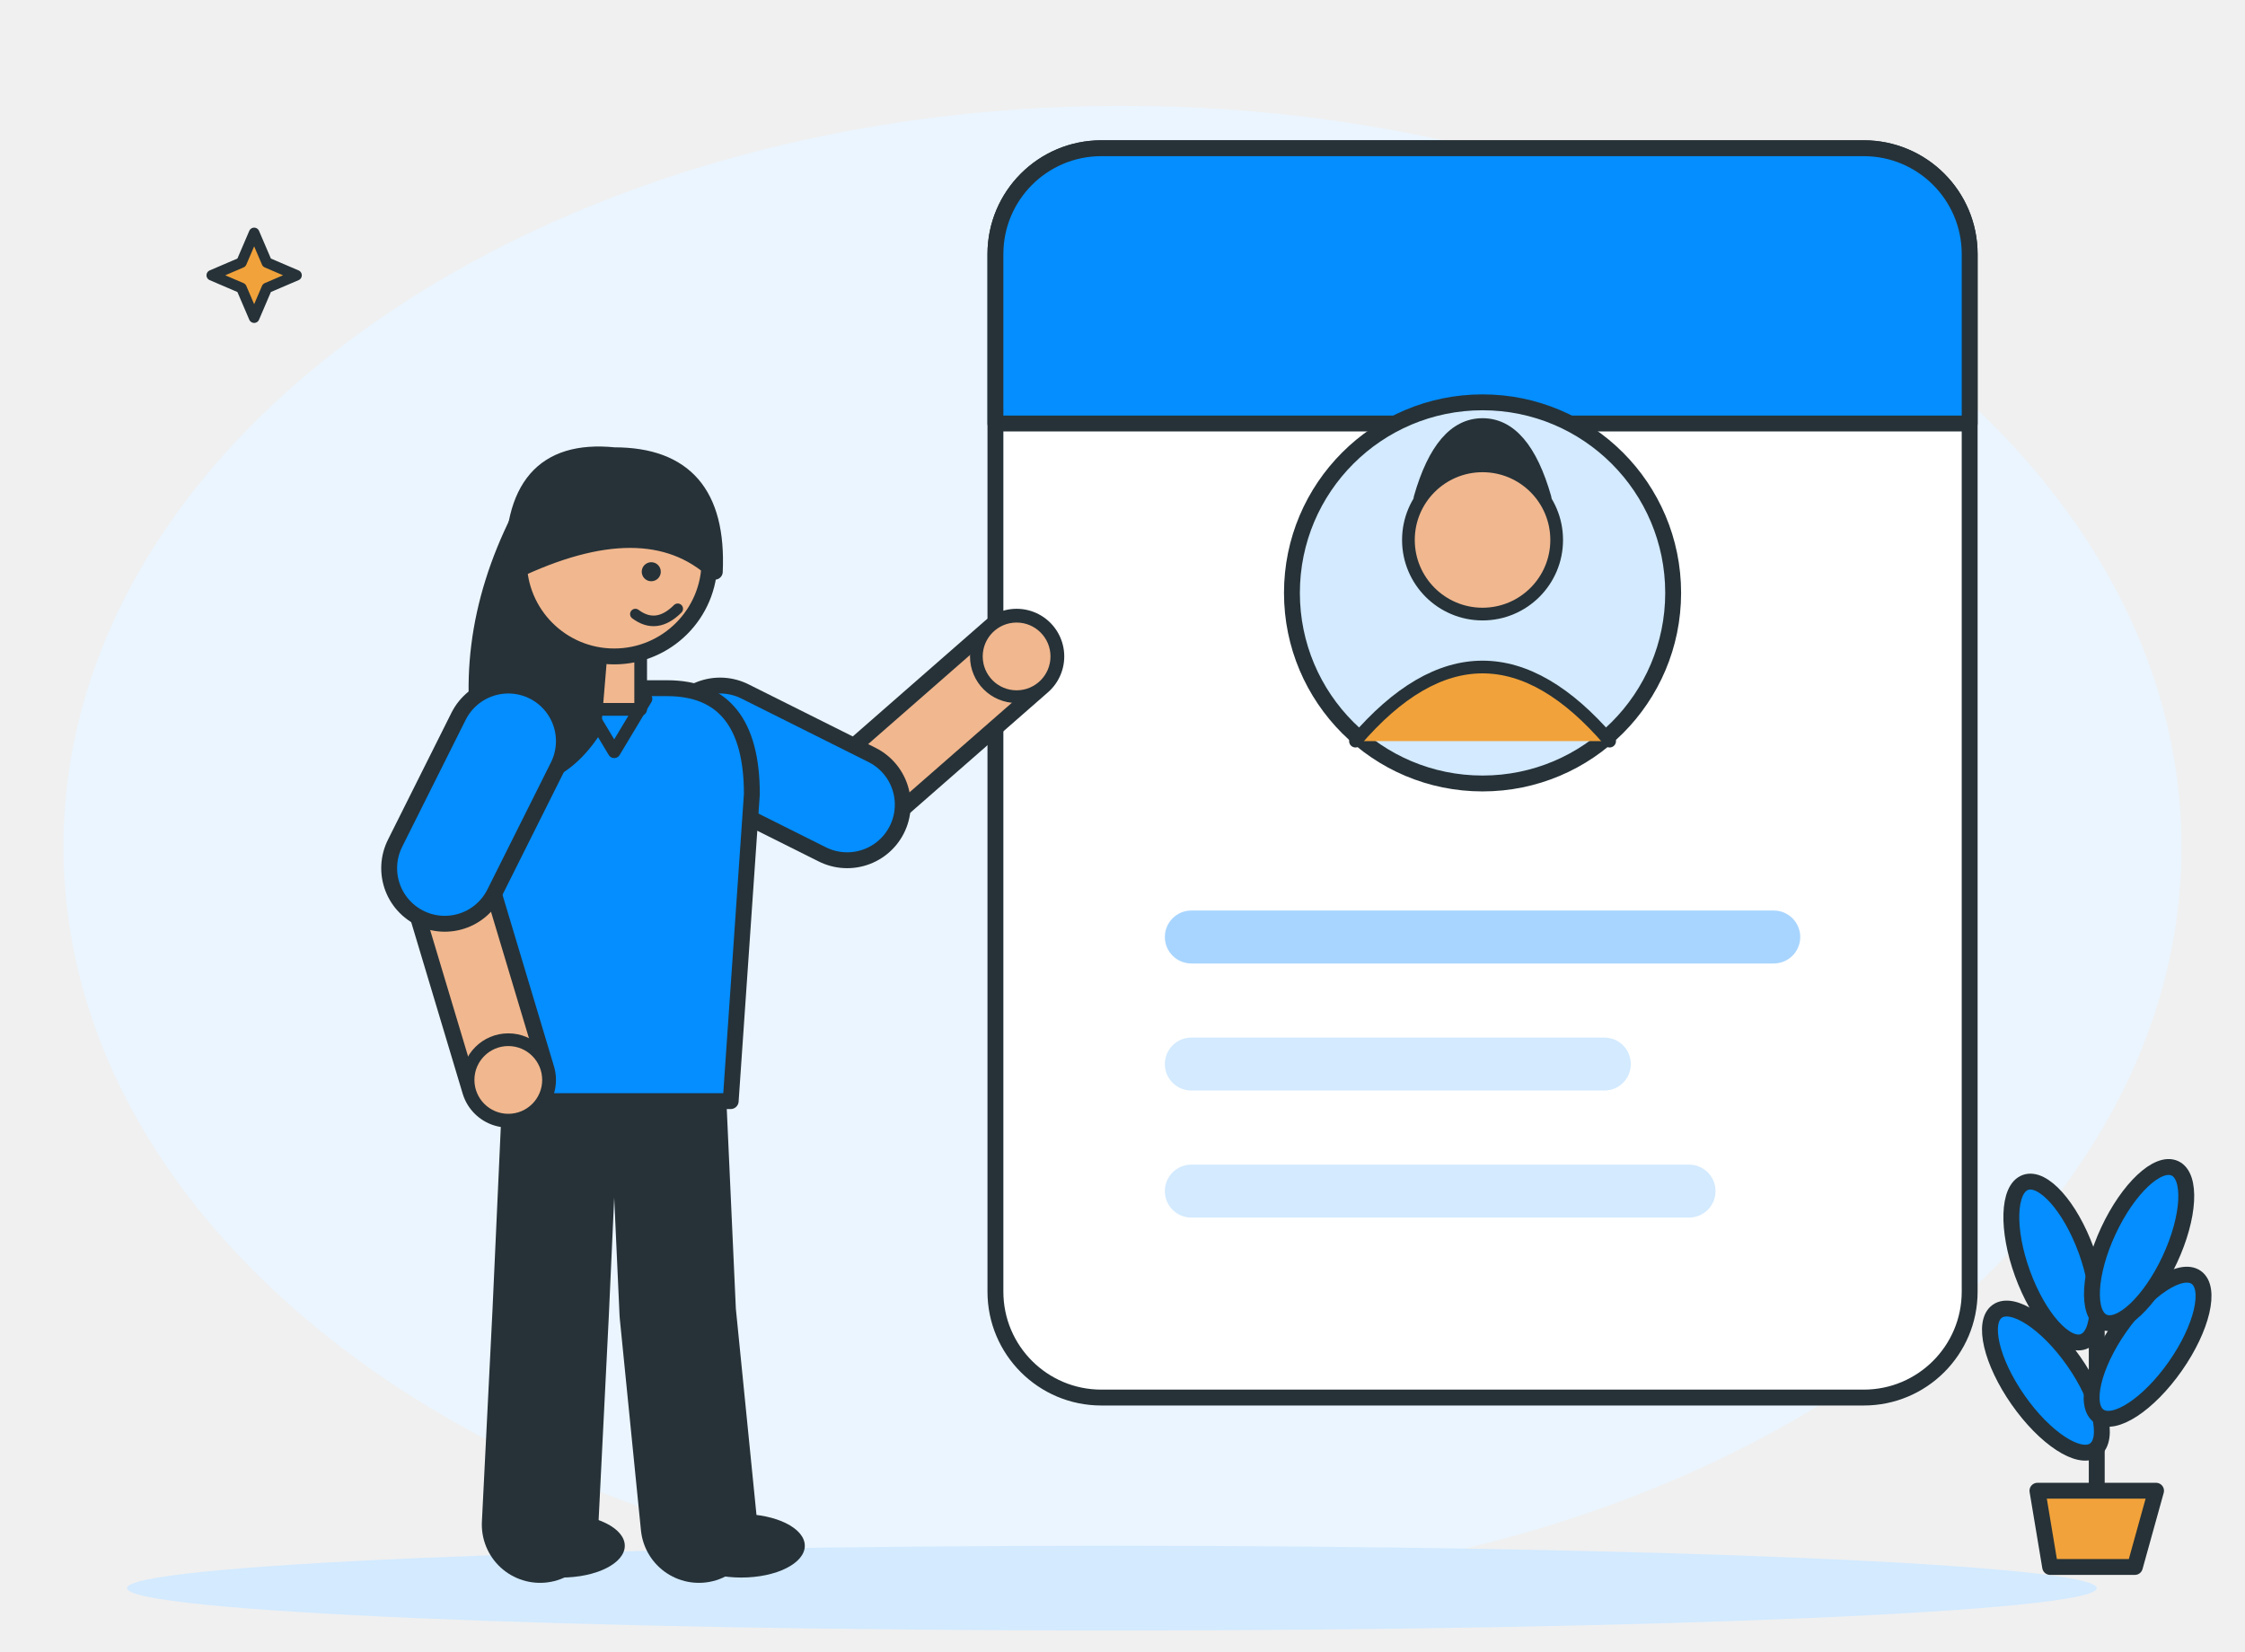
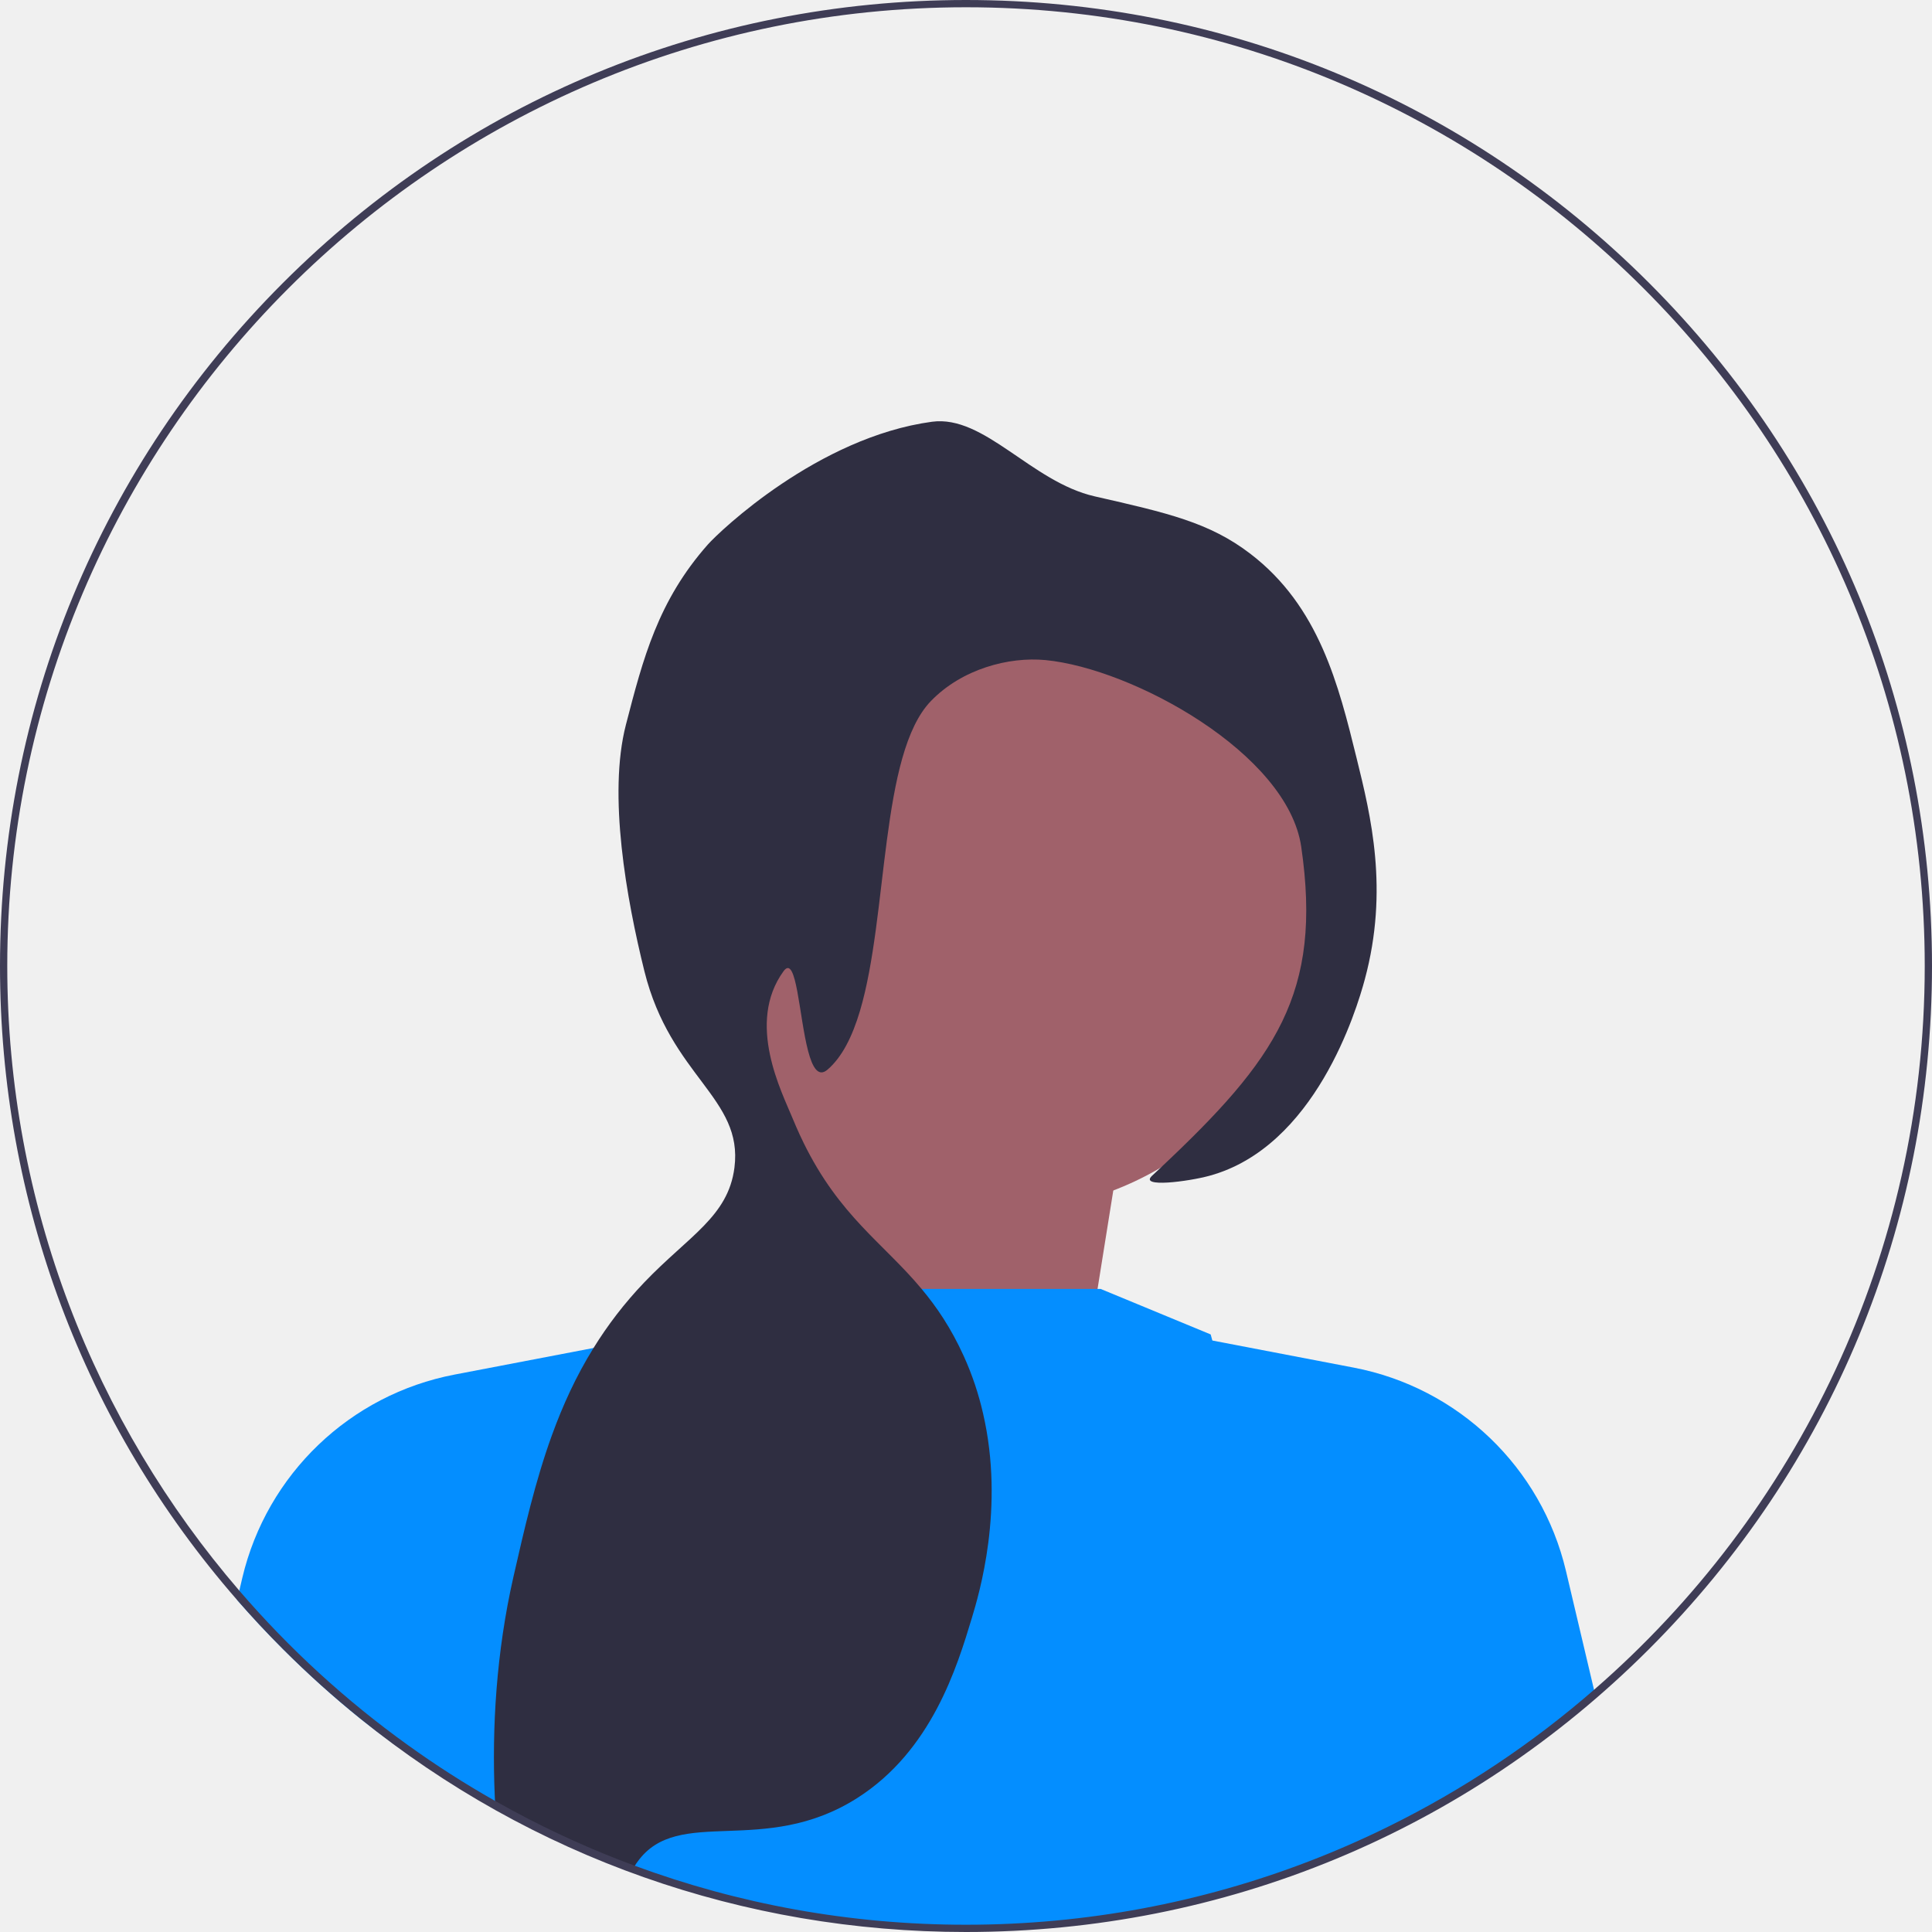
- <svg xmlns="http://www.w3.org/2000/svg" viewBox="16 10 212 156" fill="none">
-   <ellipse cx="122" cy="90" rx="100" ry="70" fill="#EAF5FF" />
-   <ellipse cx="121.0" cy="160" rx="93.0" ry="4" fill="#D3EAFF" />
-   <rect fill="#FFFFFF" stroke="#263238" stroke-width="1.5" stroke-linejoin="round" stroke-linecap="round" x="110" y="24" width="92" height="118" rx="10" />
-   <path fill="#048EFF" stroke="#263238" stroke-width="1.5" stroke-linejoin="round" stroke-linecap="round" d="M110,34 a10,10 0 0 1 10,-10 h72 a10,10 0 0 1 10,10 v16 h-92 z" />
-   <circle fill="#D3EAFF" stroke="#263238" stroke-width="1.5" stroke-linejoin="round" stroke-linecap="round" cx="156" cy="66" r="18" />
-   <circle fill="#F1B78E" stroke="#263238" stroke-width="1.2" stroke-linejoin="round" stroke-linecap="round" cx="156" cy="61" r="7" />
-   <path fill="#263238" stroke="#263238" stroke-width="1" stroke-linejoin="round" stroke-linecap="round" d="M150,57 q6,-8 12,0 q-2,-7 -6,-7 q-4,0 -6,7 z" />
-   <path fill="#F2A23A" stroke="#263238" stroke-width="1.2" stroke-linejoin="round" stroke-linecap="round" d="M144,80 q12,-14 24,0" />
-   <rect fill="#A8D5FF" stroke="none" stroke-linejoin="round" stroke-linecap="round" x="126" y="96" width="60" height="5" rx="2.5" />
-   <rect fill="#D3EAFF" stroke="none" stroke-linejoin="round" stroke-linecap="round" x="126" y="108" width="44" height="5" rx="2.5" />
-   <rect fill="#D3EAFF" stroke="none" stroke-linejoin="round" stroke-linecap="round" x="126" y="120" width="52" height="5" rx="2.5" />
-   <path d="M69,112 L68,134 L67,154" fill="none" stroke="#263238" stroke-width="11" stroke-linecap="round" stroke-linejoin="round" />
-   <path d="M69,112 L68,134 L67,154" fill="none" stroke="#263238" stroke-width="8" stroke-linecap="round" stroke-linejoin="round" />
-   <path d="M79,112 L80,134 L82,154" fill="none" stroke="#263238" stroke-width="11" stroke-linecap="round" stroke-linejoin="round" />
-   <path d="M79,112 L80,134 L82,154" fill="none" stroke="#263238" stroke-width="8" stroke-linecap="round" stroke-linejoin="round" />
-   <ellipse cx="69" cy="156" rx="6" ry="3" fill="#263238" />
-   <ellipse cx="86" cy="156" rx="6" ry="3" fill="#263238" />
-   <path d="M96,86 L112,72" fill="none" stroke="#263238" stroke-width="9" stroke-linecap="round" stroke-linejoin="round" />
-   <path d="M96,86 L112,72" fill="none" stroke="#F1B78E" stroke-width="6" stroke-linecap="round" stroke-linejoin="round" />
-   <path d="M84,80 L96,86" fill="none" stroke="#263238" stroke-width="12" stroke-linecap="round" stroke-linejoin="round" />
-   <path d="M84,80 L96,86" fill="none" stroke="#048EFF" stroke-width="9" stroke-linecap="round" stroke-linejoin="round" />
-   <circle fill="#F1B78E" stroke="#263238" stroke-width="1.2" stroke-linejoin="round" stroke-linecap="round" cx="112" cy="72" r="3.8" />
-   <path fill="#048EFF" stroke="#263238" stroke-width="1.5" stroke-linejoin="round" stroke-linecap="round" d="M61,85 Q61,75 69,75 L79,75 Q87,75 87,85 L85,114 L63,114 Z" />
-   <path fill="none" stroke="#263238" stroke-width="1.2" stroke-linejoin="round" stroke-linecap="round" d="M71,76 L74,81 L77,76" />
-   <rect fill="#F1B78E" stroke="#263238" stroke-width="1.2" stroke-linejoin="round" stroke-linecap="round" x="71.5" y="70" width="5" height="7" rx="0" />
-   <path fill="#263238" stroke="#263238" stroke-width="1.5" stroke-linejoin="round" stroke-linecap="round" d="M65,59 Q59,71 62,83 Q68,85 72,79 L73,67 Z" />
-   <circle fill="#F1B78E" stroke="#263238" stroke-width="1.5" stroke-linejoin="round" stroke-linecap="round" cx="74" cy="63" r="9" />
-   <path fill="#263238" stroke="#263238" stroke-width="1.5" stroke-linejoin="round" stroke-linecap="round" d="M64.5,64 Q64,52 74,53 Q84,53 83.5,64 Q77,58 64.5,64 Z" />
-   <circle fill="#263238" stroke="none" stroke-linejoin="round" stroke-linecap="round" cx="77.5" cy="64" r="0.9" />
-   <path fill="none" stroke="#263238" stroke-width="1" stroke-linejoin="round" stroke-linecap="round" d="M76,68 Q78,69.5 80,67.5" />
-   <path d="M58,92 L64,112" fill="none" stroke="#263238" stroke-width="9" stroke-linecap="round" stroke-linejoin="round" />
-   <path d="M58,92 L64,112" fill="none" stroke="#F1B78E" stroke-width="6" stroke-linecap="round" stroke-linejoin="round" />
-   <path d="M64,80 L58,92" fill="none" stroke="#263238" stroke-width="12" stroke-linecap="round" stroke-linejoin="round" />
-   <path d="M64,80 L58,92" fill="none" stroke="#048EFF" stroke-width="9" stroke-linecap="round" stroke-linejoin="round" />
-   <circle fill="#F1B78E" stroke="#263238" stroke-width="1.2" stroke-linejoin="round" stroke-linecap="round" cx="64" cy="112" r="3.8" />
-   <line fill="none" stroke="#263238" stroke-width="1.5" stroke-linejoin="round" stroke-linecap="round" x1="214" y1="154.8" x2="214" y2="134.0" />
-   <ellipse cx="209.2" cy="140.4" rx="3.2" ry="8.0" transform="rotate(-35 209.2 140.4)" fill="#048EFF" stroke="#263238" stroke-width="1.5" />
-   <ellipse cx="218.8" cy="137.2" rx="3.2" ry="8.0" transform="rotate(35 218.8 137.2)" fill="#048EFF" stroke="#263238" stroke-width="1.5" />
-   <ellipse cx="210.0" cy="129.2" rx="3.2" ry="8.0" transform="rotate(-20 210.0 129.2)" fill="#048EFF" stroke="#263238" stroke-width="1.5" />
-   <ellipse cx="218.0" cy="127.6" rx="3.2" ry="8.0" transform="rotate(25 218.0 127.6)" fill="#048EFF" stroke="#263238" stroke-width="1.5" />
-   <path fill="#F2A23A" stroke="#263238" stroke-width="1.5" stroke-linejoin="round" stroke-linecap="round" d="M208.4,150.8 h11.2 l-2,7.2 h-8.0 z" />
-   <path fill="#F2A23A" stroke="#263238" stroke-width="1" stroke-linejoin="round" stroke-linecap="round" d="M40,32 L41.2,34.8 L44,36 L41.2,37.2 L40,40 L38.8,37.2 L36,36 L38.8,34.8 Z" />
+ <svg xmlns="http://www.w3.org/2000/svg" width="532" height="532" viewBox="0 0 532 532" role="img" artist="Katerina Limpitsouni" source="https://undraw.co/">
+   <g>
+     <polygon points="297.055 387.221 309.716 308.09 224.255 273.273 211.594 393.551 297.055 387.221" fill="#a0616a" />
+     <path d="M382.947,504.165c-7.337,3.577-14.814,6.806-22.403,9.671-15.178,5.743-30.845,10.077-46.918,12.97-15.709,2.836-31.837,4.276-47.966,4.276-21.789,0-43.452-2.614-64.402-7.785-8.204-2.012-16.478-4.471-24.612-7.337-.853-.307-1.719-.614-2.572-.923-10.091-3.661-20.014-7.952-29.559-12.801-1.286-.643-2.572-1.301-3.857-2-1.426-.726-2.837-1.495-4.263-2.292-1.817-.992-3.62-2.027-5.423-3.075-6.037-3.494-11.977-7.268-17.652-11.194l-.377-.251c-.335-.237-.671-.461-.992-.699,.209-1.104,.405-2.111,.587-3.005,.699-3.508,1.16-5.436,1.16-5.436l38.266-79.049,10.664-22.026,5.199-2.139,39.273-16.142h95.987l30.286,12.522s.154,.573,.461,1.677c3.019,10.831,20.629,72.326,47.952,132.493,.377,.838,.769,1.691,1.16,2.544l-0,0Z" fill="#048EFF" />
+     <circle cx="275.459" cy="246.378" r="87.15" fill="#a0616a" />
+     <path d="M167.98,370.32l-.15,.75-26.57,126.33-.23,1.1-.37,1.74c-1.43-.73-2.84-1.5-4.26-2.29-1.82-1-3.62-2.03-5.43-3.08-6.03-3.49-11.97-7.27-17.65-11.19l-.38-.26c-.33-.23-.67-.46-.99-.69-4.34-3.03-8.57-6.19-12.7-9.45-.03-.02-.05-.04-.08-.07-7.37-5.94-14.47-12.33-21.26-19.12-4.38-4.38-8.59-8.89-12.62-13.52l.61-2.56,.06-.26,.76-3.26c6.76-28.55,29.63-50.46,58.44-55.98l38.28-7.33,4.54-.86Z" fill="#048EFF" />
+     <path d="M439.396,467.225c-11.279,9.602-23.368,18.296-36.128,25.927-1.244,.755-2.516,1.495-3.787,2.236-5.423,3.131-10.943,6.052-16.534,8.777-7.337,3.577-14.814,6.806-22.403,9.671l-.587-2.768-30.007-142.681,3.885,.741,38.937,7.463c28.804,5.521,51.683,27.435,58.434,55.987l7.449,31.544,.741,3.102h-0Z" fill="#048EFF" />
+     <path d="M375.819,269.674c-2.264,8.442-13.655,46.163-42.823,54.101-5.73,1.565-19.399,3.368-15.779,0,.824-.768,1.621-1.523,2.418-2.264,31.656-29.769,44.569-47.965,38.672-88.356-3.746-25.716-46.4-49.07-70.398-51.391-10.119-.977-23.032,2.446-31.558,11.265-14.074,14.534-11.754,59.147-19.552,85.352-2.096,7.015-4.906,12.718-8.945,16.169-2.516,2.152-4.123-.587-5.311-5.073-2.529-9.532-3.186-26.987-6.778-22.055-10.384,14.298-.489,33.249,2.502,40.559,.615,1.496,1.244,2.934,1.873,4.305v.014c.363,.782,.741,1.565,1.104,2.307v.014c9.979,20.349,21.97,27.63,32.536,40.307,4.151,4.961,8.078,10.733,11.586,18.449,2.404,5.283,4.137,10.594,5.325,15.806,6.051,26.136-1.132,49.881-3.075,56.338-4.067,13.445-11.055,36.547-31.558,49.586-25.744,16.381-49.238,1.944-60.474,17.499-.14,.182-.266,.363-.391,.545-.419,.629-.797,1.258-1.118,1.886-10.091-3.661-20.014-7.952-29.559-12.801-1.286-.643-2.572-1.301-3.857-2-1.426-.726-2.837-1.495-4.263-2.292-.056-1.091-.112-2.18-.154-3.284-.824-18.91,.419-39.693,5.129-60.419,3.019-13.235,6.01-26.359,10.594-39.007,2.991-8.245,6.653-16.296,11.474-24.053,3.858-6.233,8.442-12.285,14.004-18.099,12.215-12.76,23.075-18.084,24.794-31.558,2.459-19.231-17.568-25.016-24.794-54.101-4.933-19.887-10.091-48.552-5.087-67.867,4.724-18.252,8.833-34.087,22.544-49.601,3.298-3.718,30.37-29.574,61.732-33.822,14.451-1.942,27.337,16.562,44.807,20.545,20.083,4.571,31.586,7.185,42.822,15.779,18.994,14.507,24.346,36.199,29.308,56.352,3.885,15.765,8.917,36.156,2.25,60.865l0,0Z" fill="#2f2e41" />
+   </g>
+   <path d="M454.09,77.91C403.85,27.67,337.05,0,266,0S128.15,27.67,77.91,77.91C27.67,128.15,0,194.95,0,266c0,64.85,23.05,126.16,65.29,174.57,4.03,4.63,8.24,9.14,12.62,13.52,6.79,6.79,13.89,13.18,21.26,19.12,.03,.03,.05,.05,.08,.07,47.11,38.05,105.34,58.72,166.75,58.72,71.05,0,137.85-27.67,188.09-77.91,50.24-50.24,77.91-117.04,77.91-188.09s-27.67-137.85-77.91-188.09Zm-15.15,387.39c-17.07,14.85-36.07,27.53-56.56,37.63-7.19,3.55-14.56,6.78-22.1,9.67-29.29,11.24-61.08,17.4-94.28,17.4-32.04,0-62.76-5.74-91.19-16.24-11.67-4.3-22.95-9.41-33.78-15.26-1.59-.86-3.17-1.73-4.74-2.62-8.26-4.68-16.25-9.79-23.92-15.31-17.14-12.3-32.75-26.6-46.47-42.56C26.09,391.77,2,331.65,2,266,2,120.43,120.43,2,266,2s264,118.43,264,264c0,79.48-35.3,150.87-91.06,199.3Z" fill="#3f3d56" />
</svg>
